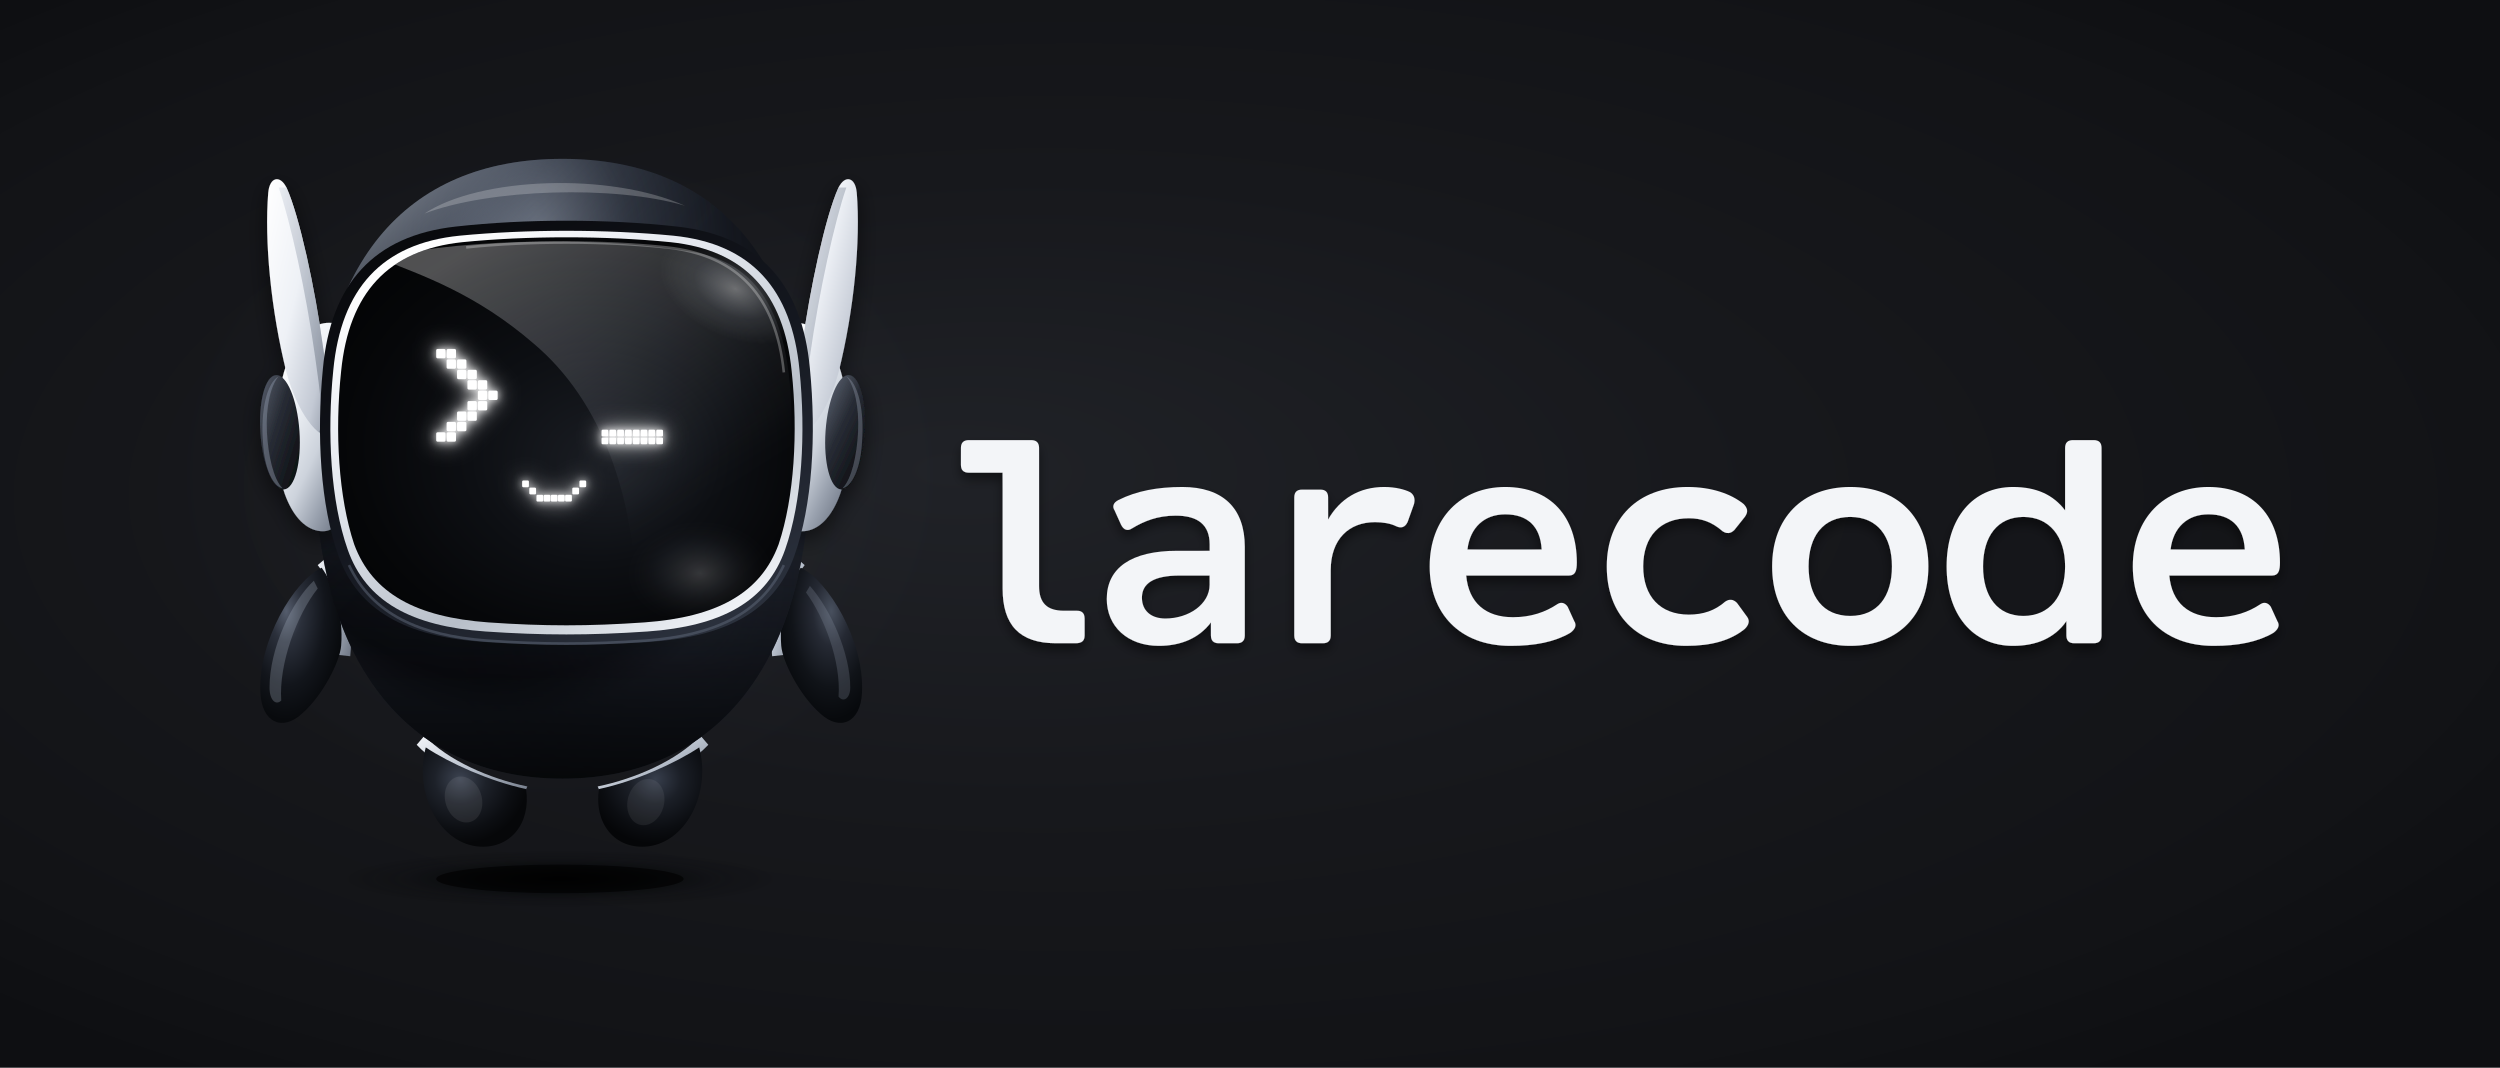
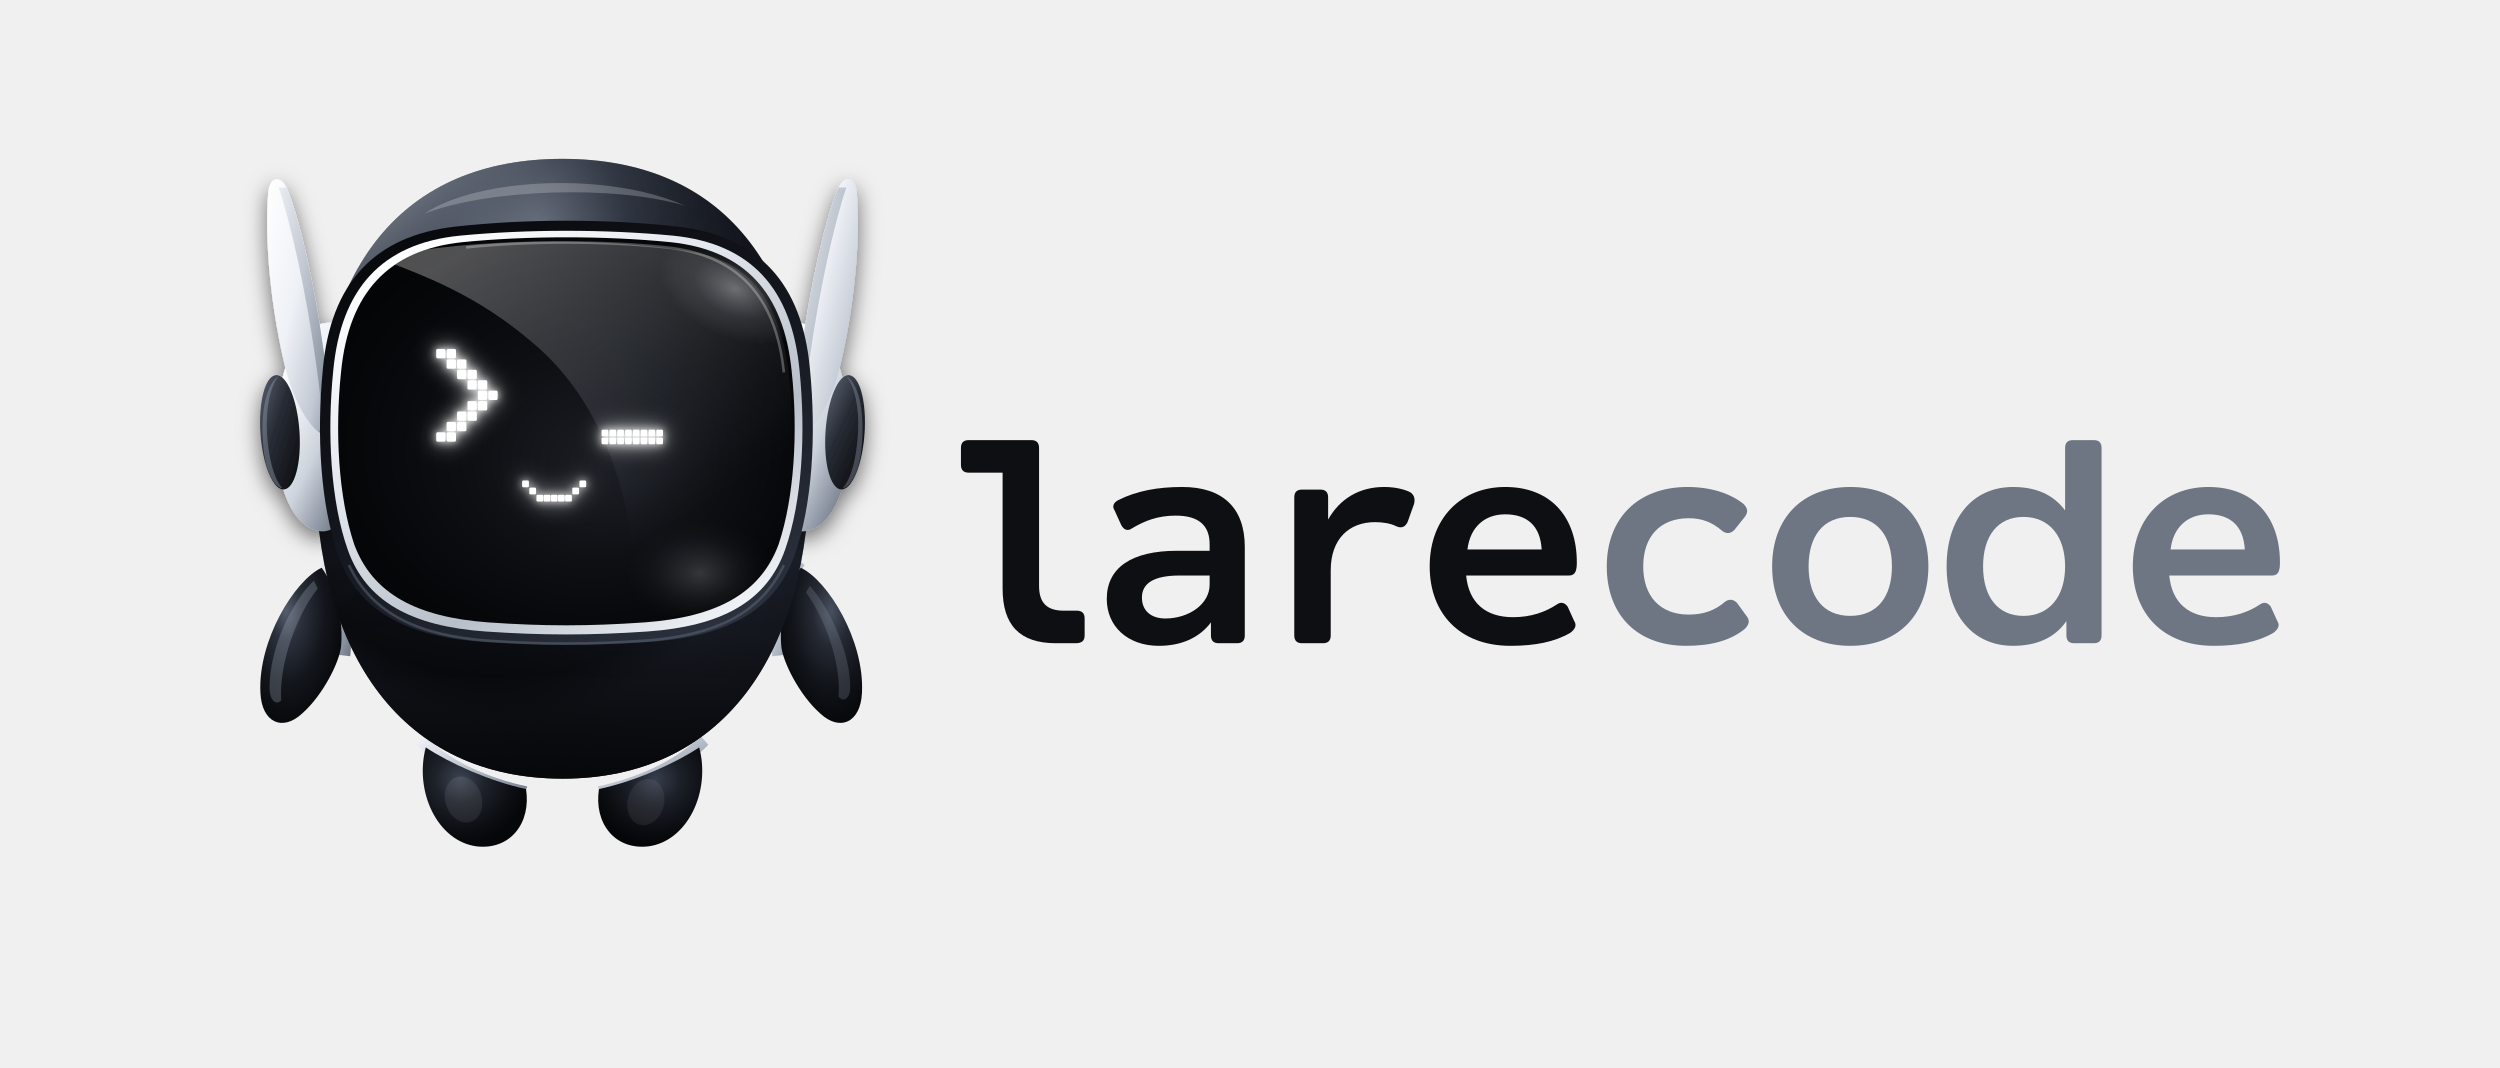
<svg xmlns="http://www.w3.org/2000/svg" id="larecode-banner-svg" width="1920" height="820" viewBox="0 0 1920 820" role="img" aria-label="larecode CLI AI Agent Mascot Banner">
  <defs>
    <radialGradient id="studio-bg" cx="46%" cy="48%" r="65%" fx="38%" fy="44%">
      <stop offset="0%" stop-color="#202227" />
      <stop offset="45%" stop-color="#17181c" />
      <stop offset="85%" stop-color="#121316" />
      <stop offset="100%" stop-color="#0e0f12" />
    </radialGradient>
    <radialGradient id="robot-ambient-glow" cx="50%" cy="50%" r="50%">
      <stop offset="0%" stop-color="#ffffff" stop-opacity="0.045" />
      <stop offset="60%" stop-color="#b8c4d8" stop-opacity="0.015" />
      <stop offset="100%" stop-color="#000000" stop-opacity="0" />
    </radialGradient>
    <radialGradient id="floor-shadow-grad" cx="50%" cy="50%" r="50%">
      <stop offset="0%" stop-color="#000000" stop-opacity="0.90" />
      <stop offset="38%" stop-color="#030405" stop-opacity="0.65" />
      <stop offset="72%" stop-color="#08090b" stop-opacity="0.22" />
      <stop offset="100%" stop-color="#000000" stop-opacity="0" />
    </radialGradient>
    <radialGradient id="body-main-3d" cx="38%" cy="22%" r="68%" fx="34%" fy="16%">
      <stop offset="0%" stop-color="#4e5563" />
      <stop offset="16%" stop-color="#353b47" />
      <stop offset="42%" stop-color="#20252f" />
      <stop offset="72%" stop-color="#13161d" />
      <stop offset="92%" stop-color="#0b0d12" />
      <stop offset="100%" stop-color="#1c2029" />
    </radialGradient>
    <radialGradient id="body-bounce-light" cx="72%" cy="68%" r="48%">
      <stop offset="0%" stop-color="#3a4252" stop-opacity="0.45" />
      <stop offset="55%" stop-color="#232834" stop-opacity="0.18" />
      <stop offset="100%" stop-color="#0b0d12" stop-opacity="0" />
    </radialGradient>
    <linearGradient id="body-bottom-occlusion" x1="50%" y1="55%" x2="50%" y2="100%">
      <stop offset="0%" stop-color="#08090c" stop-opacity="0" />
      <stop offset="65%" stop-color="#06070a" stop-opacity="0.65" />
      <stop offset="100%" stop-color="#040507" stop-opacity="0.92" />
    </linearGradient>
    <radialGradient id="crown-highlight" cx="45%" cy="12%" r="42%">
      <stop offset="0%" stop-color="#9aa3b2" stop-opacity="0.55" />
      <stop offset="45%" stop-color="#636b7a" stop-opacity="0.2" />
      <stop offset="100%" stop-color="#2b303c" stop-opacity="0" />
    </radialGradient>
    <linearGradient id="left-rim-light" x1="0%" y1="20%" x2="30%" y2="55%">
      <stop offset="0%" stop-color="#b4bcc8" stop-opacity="0.5" />
      <stop offset="35%" stop-color="#697282" stop-opacity="0.15" />
      <stop offset="100%" stop-color="#1e222b" stop-opacity="0" />
    </linearGradient>
    <linearGradient id="visor-groove" x1="20%" y1="0%" x2="80%" y2="100%">
      <stop offset="0%" stop-color="#08090c" />
      <stop offset="50%" stop-color="#14171f" />
      <stop offset="100%" stop-color="#2c323e" />
    </linearGradient>
    <linearGradient id="visor-silver-ring" x1="15%" y1="5%" x2="85%" y2="95%">
      <stop offset="0%" stop-color="#ffffff" />
      <stop offset="35%" stop-color="#e3e7ee" />
      <stop offset="70%" stop-color="#b8bfc9" />
      <stop offset="100%" stop-color="#f0f3f7" />
    </linearGradient>
    <radialGradient id="visor-glass-base" cx="52%" cy="52%" r="62%" fx="60%" fy="60%">
      <stop offset="0%" stop-color="#1b1e24" />
      <stop offset="45%" stop-color="#0d0f13" />
      <stop offset="80%" stop-color="#060709" />
      <stop offset="100%" stop-color="#030405" />
    </radialGradient>
    <linearGradient id="visor-glass-reflection-main" x1="25%" y1="0%" x2="78%" y2="75%">
      <stop offset="0%" stop-color="#ffffff" stop-opacity="0.30" />
      <stop offset="45%" stop-color="#dce2ec" stop-opacity="0.16" />
      <stop offset="85%" stop-color="#8b95a5" stop-opacity="0.04" />
      <stop offset="100%" stop-color="#000000" stop-opacity="0" />
    </linearGradient>
    <radialGradient id="visor-corner-hotspot" cx="68%" cy="22%" r="36%">
      <stop offset="0%" stop-color="#ffffff" stop-opacity="0.34" />
      <stop offset="55%" stop-color="#cfd6e2" stop-opacity="0.10" />
      <stop offset="100%" stop-color="#ffffff" stop-opacity="0" />
    </radialGradient>
    <radialGradient id="visor-bottom-glow" cx="62%" cy="76%" r="32%">
      <stop offset="0%" stop-color="#ffffff" stop-opacity="0.18" />
      <stop offset="60%" stop-color="#9aa2b1" stop-opacity="0.05" />
      <stop offset="100%" stop-color="#000000" stop-opacity="0" />
    </radialGradient>
    <clipPath id="visor-screen-clip">
      <path d="M 355 186                C 405 181, 465 181, 515 186                C 572 192, 602 225, 608 285                C 613 332, 610 382, 598 418                C 584 456, 550 474, 495 478                C 452 481, 418 481, 375 478                C 320 474, 286 456, 272 418                C 260 382, 257 332, 262 285                C 268 225, 298 192, 355 186 Z" />
    </clipPath>
    <linearGradient id="ear-white-metal" x1="15%" y1="8%" x2="80%" y2="92%">
      <stop offset="0%" stop-color="#ffffff" />
      <stop offset="28%" stop-color="#f1f4f8" />
      <stop offset="62%" stop-color="#cdd3dc" />
      <stop offset="85%" stop-color="#9aa2af" />
      <stop offset="100%" stop-color="#7c8492" />
    </linearGradient>
    <linearGradient id="fin-white-grad" x1="0%" y1="0%" x2="100%" y2="90%">
      <stop offset="0%" stop-color="#ffffff" />
      <stop offset="45%" stop-color="#eef1f6" />
      <stop offset="80%" stop-color="#c3c9d4" />
      <stop offset="100%" stop-color="#8d95a3" />
    </linearGradient>
    <linearGradient id="fin-inner-bevel" x1="0%" y1="0%" x2="100%" y2="100%">
      <stop offset="0%" stop-color="#e4e8ef" />
      <stop offset="60%" stop-color="#9ea6b3" />
      <stop offset="100%" stop-color="#69707d" />
    </linearGradient>
    <linearGradient id="ear-dark-cap" x1="15%" y1="10%" x2="85%" y2="90%">
      <stop offset="0%" stop-color="#4e5562" />
      <stop offset="40%" stop-color="#282c35" />
      <stop offset="85%" stop-color="#14171c" />
      <stop offset="100%" stop-color="#0d0f13" />
    </linearGradient>
    <radialGradient id="left-arm-grad" cx="32%" cy="28%" r="70%">
      <stop offset="0%" stop-color="#555d6d" />
      <stop offset="28%" stop-color="#2b303b" />
      <stop offset="68%" stop-color="#12151b" />
      <stop offset="100%" stop-color="#080a0d" />
    </radialGradient>
    <radialGradient id="right-arm-grad" cx="62%" cy="28%" r="70%">
      <stop offset="0%" stop-color="#48505e" />
      <stop offset="32%" stop-color="#252933" />
      <stop offset="70%" stop-color="#101318" />
      <stop offset="100%" stop-color="#07090c" />
    </radialGradient>
    <radialGradient id="left-leg-grad" cx="36%" cy="32%" r="65%">
      <stop offset="0%" stop-color="#3c4351" />
      <stop offset="38%" stop-color="#1d2129" />
      <stop offset="78%" stop-color="#0c0e12" />
      <stop offset="100%" stop-color="#060709" />
    </radialGradient>
    <radialGradient id="right-leg-grad" cx="55%" cy="32%" r="65%">
      <stop offset="0%" stop-color="#373e4c" />
      <stop offset="38%" stop-color="#1b1f27" />
      <stop offset="78%" stop-color="#0b0d11" />
      <stop offset="100%" stop-color="#050608" />
    </radialGradient>
    <linearGradient id="joint-ring-grad" x1="0%" y1="0%" x2="100%" y2="100%">
      <stop offset="0%" stop-color="#f4f6fa" />
      <stop offset="50%" stop-color="#b8c0cc" />
      <stop offset="100%" stop-color="#6e7684" />
    </linearGradient>
    <filter id="led-pixel-glow" x="-40%" y="-40%" width="180%" height="180%">
      <feGaussianBlur in="SourceGraphic" stdDeviation="3.2" result="blur1" />
      <feGaussianBlur in="SourceGraphic" stdDeviation="8" result="blur2" />
      <feMerge>
        <feMergeNode in="blur2" />
        <feMergeNode in="blur1" />
        <feMergeNode in="SourceGraphic" />
      </feMerge>
    </filter>
    <filter id="ear-soft-shadow" x="-30%" y="-20%" width="160%" height="150%">
      <feDropShadow dx="0" dy="6" stdDeviation="8" flood-color="#000000" flood-opacity="0.55" />
    </filter>
    <filter id="text-studio-shadow" x="-10%" y="-10%" width="120%" height="130%">
      <feDropShadow dx="0" dy="5" stdDeviation="4" flood-color="#000000" flood-opacity="0.48" />
    </filter>
    <g id="px">
      <rect width="7.2" height="7.2" rx="1.1" fill="#ffffff" />
    </g>
    <g id="px-sm">
      <rect width="5.2" height="5.2" rx="0.9" fill="#ffffff" />
    </g>
  </defs>
-   <rect id="bg-rect" width="1920" height="820" fill="url(#studio-bg)" />
-   <ellipse cx="430" cy="365" rx="340" ry="290" fill="url(#robot-ambient-glow)" />
-   <g id="floor-shadow">
-     <ellipse cx="430" cy="675" rx="168" ry="22" fill="url(#floor-shadow-grad)" />
-     <ellipse cx="430" cy="675" rx="95" ry="11" fill="#000000" opacity="0.65" />
-   </g>
  <g id="robot-assembly">
    <path d="M 326 565 C 344 584, 376 598, 405 604 L 401 613 C 370 606, 338 591, 320 572 Z" fill="url(#joint-ring-grad)" />
    <path d="M 327 574              C 318 608, 336 646, 366 650              C 392 653, 408 632, 404 606              C 376 600, 345 586, 327 574 Z" fill="url(#left-leg-grad)" />
    <ellipse cx="356" cy="614" rx="14" ry="18" transform="rotate(-18 356 614)" fill="#ffffff" opacity="0.08" />
    <path d="M 538 565 C 520 584, 488 598, 459 604 L 463 613 C 494 606, 526 591, 544 572 Z" fill="url(#joint-ring-grad)" />
    <path d="M 537 574              C 546 608, 528 646, 498 650              C 472 653, 456 632, 460 606              C 488 600, 519 586, 537 574 Z" fill="url(#right-leg-grad)" />
    <ellipse cx="496" cy="616" rx="14" ry="18" transform="rotate(15 496 616)" fill="#ffffff" opacity="0.07" />
    <path d="M 244 434 C 254 446, 263 478, 260 503 L 269 504 C 272 476, 263 442, 251 428 Z" fill="url(#joint-ring-grad)" />
    <path d="M 247 436              C 226 446, 198 492, 200 532              C 201 555, 217 562, 232 548              C 248 534, 261 508, 262 496              C 264 472, 256 448, 247 436 Z" fill="url(#left-arm-grad)" />
    <path d="M 241 446 C 224 462, 207 498, 207 528 C 207 538, 212 542, 216 538 C 214 510, 228 472, 244 452 Z" fill="#b8c2d2" opacity="0.25" />
    <path d="M 618 434 C 608 446, 599 478, 602 503 L 593 504 C 590 476, 599 442, 611 428 Z" fill="url(#joint-ring-grad)" />
    <path d="M 615 436              C 636 446, 664 492, 662 532              C 661 555, 645 562, 630 548              C 614 534, 601 508, 600 496              C 598 472, 606 448, 615 436 Z" fill="url(#right-arm-grad)" />
    <path d="M 622 450 C 638 468, 653 502, 653 528 C 653 536, 648 540, 644 535 C 646 508, 633 474, 619 455 Z" fill="#9aa4b4" opacity="0.22" />
    <path id="robot-torso-base" d="M 432 122              C 554 122, 622 204, 622 356              C 622 504, 554 598, 432 598              C 310 598, 242 504, 242 356              C 242 204, 310 122, 432 122 Z" fill="url(#body-main-3d)" />
    <path d="M 432 122              C 554 122, 622 204, 622 356              C 622 504, 554 598, 432 598              C 310 598, 242 504, 242 356              C 242 204, 310 122, 432 122 Z" fill="url(#body-bounce-light)" />
    <path d="M 432 122              C 554 122, 622 204, 622 356              C 622 504, 554 598, 432 598              C 310 598, 242 504, 242 356              C 242 204, 310 122, 432 122 Z" fill="url(#body-bottom-occlusion)" />
    <path d="M 432 122              C 554 122, 622 204, 622 356              C 622 504, 554 598, 432 598              C 310 598, 242 504, 242 356              C 242 204, 310 122, 432 122 Z" fill="url(#crown-highlight)" />
    <path d="M 432 122              C 554 122, 622 204, 622 356              C 622 504, 554 598, 432 598              C 310 598, 242 504, 242 356              C 242 204, 310 122, 432 122 Z" fill="url(#left-rim-light)" />
    <path d="M 326 164 C 368 136, 468 132, 526 158 C 472 142, 376 145, 326 164 Z" fill="#ffffff" opacity="0.22" />
    <g id="left-ear-assembly" filter="url(#ear-soft-shadow)">
      <path d="M 248 258 C 234 262, 226 300, 226 336 C 226 372, 234 404, 250 408 C 246 364, 245 304, 248 258 Z" fill="#12151b" />
      <path d="M 255 248                C 232 246, 214 276, 212 326                C 210 374, 226 408, 248 408                C 264 408, 272 382, 270 334                C 268 286, 266 250, 255 248 Z" fill="url(#ear-white-metal)" />
      <path d="M 248 266                C 242 222, 230 166, 220 144                C 215 134, 207 136, 206 148                C 203 185, 208 238, 220 286                C 228 316, 244 338, 256 336                C 262 334, 253 298, 248 266 Z" fill="url(#fin-white-grad)" />
      <path d="M 214 144 C 223 170, 235 224, 242 274 C 246 302, 249 324, 245 332 C 252 330, 255 310, 248 266 C 242 222, 230 166, 220 144 Z" fill="url(#fin-inner-bevel)" opacity="0.75" />
      <ellipse cx="215" cy="332" rx="15" ry="44" transform="rotate(-4 215 332)" fill="url(#ear-dark-cap)" />
      <path d="M 214 289 C 205 294, 200 315, 202 340 C 203 360, 210 374, 217 375 C 210 368, 206 350, 205 332 C 204 312, 208 296, 214 289 Z" fill="#8e97a8" opacity="0.45" />
    </g>
    <g id="right-ear-assembly" filter="url(#ear-soft-shadow)">
      <path d="M 616 258 C 630 262, 638 300, 638 336 C 638 372, 630 404, 614 408 C 618 364, 619 304, 616 258 Z" fill="#101318" />
      <path d="M 609 248                C 632 246, 650 276, 652 326                C 654 374, 638 408, 616 408                C 600 408, 592 382, 594 334                C 596 286, 598 250, 609 248 Z" fill="url(#ear-white-metal)" />
      <path d="M 616 266                C 622 222, 634 166, 644 144                C 649 134, 657 136, 658 148                C 661 185, 656 238, 644 286                C 636 316, 620 338, 608 336                C 602 334, 611 298, 616 266 Z" fill="url(#fin-white-grad)" />
      <path d="M 650 144 C 641 170, 629 224, 622 274 C 618 302, 615 324, 619 332 C 612 330, 609 310, 616 266 C 622 222, 634 166, 644 144 Z" fill="url(#fin-inner-bevel)" opacity="0.7" />
      <ellipse cx="649" cy="332" rx="15" ry="44" transform="rotate(4 649 332)" fill="url(#ear-dark-cap)" />
      <path d="M 650 289 C 659 294, 664 315, 662 340 C 661 360, 654 374, 647 375 C 654 368, 658 350, 659 332 C 660 312, 656 296, 650 289 Z" fill="#8e97a8" opacity="0.4" />
    </g>
    <path d="M 350 174              C 404 168, 466 168, 520 174              C 583 181, 616 218, 622 283              C 627 334, 624 388, 610 427              C 595 469, 558 489, 499 493              C 453 496, 417 496, 371 493              C 312 489, 275 469, 260 427              C 246 388, 243 334, 248 283              C 254 218, 287 181, 350 174 Z" fill="url(#visor-groove)" />
    <path d="M 268 434 C 286 472, 322 488, 374 492 C 418 495, 452 495, 496 492 C 548 488, 584 472, 602 434" fill="none" stroke="#5b6475" stroke-width="2" opacity="0.55" />
    <path d="M 353 181              C 405 176, 465 176, 517 181              C 577 187, 608 222, 614 284              C 619 333, 616 385, 603 422              C 589 462, 554 481, 497 485              C 453 488, 417 488, 373 485              C 316 481, 281 462, 267 422              C 254 385, 251 333, 256 284              C 262 222, 293 187, 353 181 Z" fill="url(#visor-silver-ring)" />
    <path d="M 355 186              C 405 181, 465 181, 515 186              C 572 192, 602 225, 608 285              C 613 332, 610 382, 598 418              C 584 456, 550 474, 495 478              C 452 481, 418 481, 375 478              C 320 474, 286 456, 272 418              C 260 382, 257 332, 262 285              C 268 225, 298 192, 355 186 Z" fill="url(#visor-glass-base)" />
    <g clip-path="url(#visor-screen-clip)">
      <path d="M 290 198                C 365 182, 465 182, 535 194                C 590 205, 615 255, 606 365                C 598 430, 560 468, 490 472                C 488 380, 462 308, 410 264                C 366 226, 326 212, 290 198 Z" fill="url(#visor-glass-reflection-main)" />
      <ellipse cx="525" cy="236" rx="85" ry="52" transform="rotate(24 525 236)" fill="url(#visor-corner-hotspot)" />
      <ellipse cx="515" cy="405" rx="95" ry="68" fill="url(#visor-bottom-glow)" />
      <path d="M 358 190                C 406 185, 464 185, 512 190                C 567 196, 596 228, 602 286" fill="none" stroke="#ffffff" stroke-width="2" opacity="0.28" />
    </g>
    <g id="visor-pixel-face" filter="url(#led-pixel-glow)">
      <g id="pixel-chevron" transform="translate(335, 268)">
        <use href="#px" x="0" y="0" />
        <use href="#px" x="8" y="0" />
        <use href="#px" x="8" y="8" />
        <use href="#px" x="16" y="8" />
        <use href="#px" x="16" y="16" />
        <use href="#px" x="24" y="16" />
        <use href="#px" x="24" y="24" />
        <use href="#px" x="32" y="24" />
        <use href="#px" x="32" y="32" />
        <use href="#px" x="40" y="32" />
        <use href="#px" x="24" y="40" />
        <use href="#px" x="32" y="40" />
        <use href="#px" x="16" y="48" />
        <use href="#px" x="24" y="48" />
        <use href="#px" x="8" y="56" />
        <use href="#px" x="16" y="56" />
        <use href="#px" x="0" y="64" />
        <use href="#px" x="8" y="64" />
      </g>
      <g id="pixel-underscore" transform="translate(462, 330)">
        <use href="#px-sm" x="0" y="0" />
        <use href="#px-sm" x="6" y="0" />
        <use href="#px-sm" x="12" y="0" />
        <use href="#px-sm" x="18" y="0" />
        <use href="#px-sm" x="24" y="0" />
        <use href="#px-sm" x="30" y="0" />
        <use href="#px-sm" x="36" y="0" />
        <use href="#px-sm" x="42" y="0" />
        <use href="#px-sm" x="0" y="6" />
        <use href="#px-sm" x="6" y="6" />
        <use href="#px-sm" x="12" y="6" />
        <use href="#px-sm" x="18" y="6" />
        <use href="#px-sm" x="24" y="6" />
        <use href="#px-sm" x="30" y="6" />
        <use href="#px-sm" x="36" y="6" />
        <use href="#px-sm" x="42" y="6" />
      </g>
      <g id="pixel-smile" transform="translate(401, 369)">
        <use href="#px-sm" x="0" y="0" />
        <use href="#px-sm" x="5.5" y="5.5" />
        <use href="#px-sm" x="11" y="11" />
        <use href="#px-sm" x="16.5" y="11" />
        <use href="#px-sm" x="22" y="11" />
        <use href="#px-sm" x="27.5" y="11" />
        <use href="#px-sm" x="33" y="11" />
        <use href="#px-sm" x="38.5" y="5.5" />
        <use href="#px-sm" x="44" y="0" />
      </g>
    </g>
  </g>
-   <g id="larecode-wordmark" filter="url(#text-studio-shadow)" fill="#f3f5f8">
+   <g id="larecode-wordmark" fill="#0d0f12">
    <path d="M 744 338              H 792              C 796 338, 798 340, 798 344              V 450              C 798 463, 804 469, 817 469              H 827              C 831 469, 833 471, 833 475              V 488              C 833 492, 831 494, 826 494              H 811              C 783 494, 770 480, 770 452              V 363              H 744              C 740 363, 738 361, 738 357              V 344              C 738 340, 740 338, 744 338 Z" />
    <path fill-rule="evenodd" clip-rule="evenodd" d="M 908 374              C 939 374, 956 390, 956 420              V 488              C 956 492, 954 494, 950 494              H 936              C 932 494, 930 492, 930 488              V 478              C 921 490, 907 496, 890 496              C 866 496, 850 481, 850 460              C 850 436, 869 423, 904 423              H 929              V 418              C 929 403, 920 396, 903 396              C 889 396, 879 400, 869 406              C 866 408, 863 407, 861 403              L 856 392              C 854 389, 855 386, 859 384              C 873 377, 889 374, 908 374 Z              M 895 475              C 913 475, 929 464, 929 449              V 442              H 906              C 886 442, 877 448, 877 459              C 877 469, 884 475, 895 475 Z" />
    <path d="M 994 382              C 994 378, 996 376, 1000 376              H 1014              C 1018 376, 1020 378, 1020 382              V 399              C 1029 383, 1044 374, 1063 374              C 1072 374, 1079 376, 1083 378              C 1086 380, 1087 383, 1086 387              L 1081 401              C 1079 405, 1076 406, 1072 404              C 1068 402, 1062 401, 1056 401              C 1036 401, 1022 414, 1022 438              V 488              C 1022 492, 1020 494, 1016 494              H 1000              C 996 494, 994 492, 994 488              V 382 Z" />
    <path fill-rule="evenodd" clip-rule="evenodd" d="M 1156 374              C 1191 374, 1211 397, 1211 432              C 1211 438, 1210 442, 1205 442              H 1126              C 1128 463, 1141 474, 1162 474              C 1176 474, 1187 470, 1196 464              C 1199 462, 1202 463, 1204 466              L 1209 477              C 1211 480, 1210 483, 1206 486              C 1194 493, 1179 496, 1160 496              C 1121 496, 1098 471, 1098 435              C 1098 398, 1122 374, 1156 374 Z              M 1127 422              H 1184              C 1183 404, 1173 395, 1156 395              C 1140 395, 1129 405, 1127 422 Z" />
-     <path d="M 1296 374              C 1314 374, 1329 379, 1339 387              C 1342 390, 1343 393, 1340 397              L 1332 407              C 1329 410, 1326 410, 1323 408              C 1315 401, 1307 398, 1297 398              C 1275 398, 1262 412, 1262 435              C 1262 458, 1275 472, 1297 472              C 1308 472, 1317 469, 1325 462              C 1328 460, 1331 460, 1334 463              L 1342 474              C 1344 477, 1343 480, 1340 483              C 1329 492, 1314 496, 1295 496              C 1257 496, 1234 472, 1234 435              C 1234 398, 1258 374, 1296 374 Z" />
-     <path fill-rule="evenodd" clip-rule="evenodd" d="M 1421 374              C 1458 374, 1481 398, 1481 435              C 1481 472, 1458 496, 1421 496              C 1384 496, 1361 472, 1361 435              C 1361 398, 1384 374, 1421 374 Z              M 1421 473              C 1442 473, 1453 458, 1453 435              C 1453 412, 1442 397, 1421 397              C 1400 397, 1389 412, 1389 435              C 1389 458, 1400 473, 1421 473 Z" />
-     <path fill-rule="evenodd" clip-rule="evenodd" d="M 1592 338              H 1608              C 1612 338, 1614 340, 1614 344              V 488              C 1614 492, 1612 494, 1608 494              H 1593              C 1589 494, 1587 492, 1587 488              V 477              C 1578 490, 1564 496, 1546 496              C 1515 496, 1495 472, 1495 435              C 1495 398, 1515 374, 1546 374              C 1564 374, 1577 380, 1586 392              V 344              C 1586 340, 1588 338, 1592 338 Z              M 1554 473              C 1574 473, 1586 458, 1586 435              C 1586 412, 1574 397, 1554 397              C 1534 397, 1523 412, 1523 435              C 1523 458, 1534 473, 1554 473 Z" />
-     <path fill-rule="evenodd" clip-rule="evenodd" d="M 1696 374              C 1731 374, 1751 397, 1751 432              C 1751 438, 1750 442, 1745 442              H 1666              C 1668 463, 1681 474, 1702 474              C 1716 474, 1727 470, 1736 464              C 1739 462, 1742 463, 1744 466              L 1749 477              C 1751 480, 1750 483, 1746 486              C 1734 493, 1719 496, 1700 496              C 1661 496, 1638 471, 1638 435              C 1638 398, 1662 374, 1696 374 Z              M 1667 422              H 1724              C 1723 404, 1713 395, 1696 395              C 1680 395, 1669 405, 1667 422 Z" />
+     <g fill="#6e7684">
+       <path d="M 1296 374              C 1314 374, 1329 379, 1339 387              C 1342 390, 1343 393, 1340 397              L 1332 407              C 1329 410, 1326 410, 1323 408              C 1315 401, 1307 398, 1297 398              C 1275 398, 1262 412, 1262 435              C 1262 458, 1275 472, 1297 472              C 1308 472, 1317 469, 1325 462              C 1328 460, 1331 460, 1334 463              L 1342 474              C 1344 477, 1343 480, 1340 483              C 1329 492, 1314 496, 1295 496              C 1257 496, 1234 472, 1234 435              C 1234 398, 1258 374, 1296 374 Z" />
+       <path fill-rule="evenodd" clip-rule="evenodd" d="M 1421 374              C 1458 374, 1481 398, 1481 435              C 1481 472, 1458 496, 1421 496              C 1384 496, 1361 472, 1361 435              C 1361 398, 1384 374, 1421 374 Z              M 1421 473              C 1442 473, 1453 458, 1453 435              C 1453 412, 1442 397, 1421 397              C 1400 397, 1389 412, 1389 435              C 1389 458, 1400 473, 1421 473 Z" />
+       <path fill-rule="evenodd" clip-rule="evenodd" d="M 1592 338              H 1608              C 1612 338, 1614 340, 1614 344              V 488              C 1614 492, 1612 494, 1608 494              H 1593              C 1589 494, 1587 492, 1587 488              V 477              C 1578 490, 1564 496, 1546 496              C 1515 496, 1495 472, 1495 435              C 1495 398, 1515 374, 1546 374              C 1564 374, 1577 380, 1586 392              V 344              C 1586 340, 1588 338, 1592 338 Z              M 1554 473              C 1574 473, 1586 458, 1586 435              C 1586 412, 1574 397, 1554 397              C 1534 397, 1523 412, 1523 435              C 1523 458, 1534 473, 1554 473 Z" />
+       <path fill-rule="evenodd" clip-rule="evenodd" d="M 1696 374              C 1731 374, 1751 397, 1751 432              C 1751 438, 1750 442, 1745 442              H 1666              C 1668 463, 1681 474, 1702 474              C 1716 474, 1727 470, 1736 464              C 1739 462, 1742 463, 1744 466              L 1749 477              C 1751 480, 1750 483, 1746 486              C 1734 493, 1719 496, 1700 496              C 1661 496, 1638 471, 1638 435              C 1638 398, 1662 374, 1696 374 Z              M 1667 422              H 1724              C 1723 404, 1713 395, 1696 395              C 1680 395, 1669 405, 1667 422 Z" />
+     </g>
  </g>
</svg>
